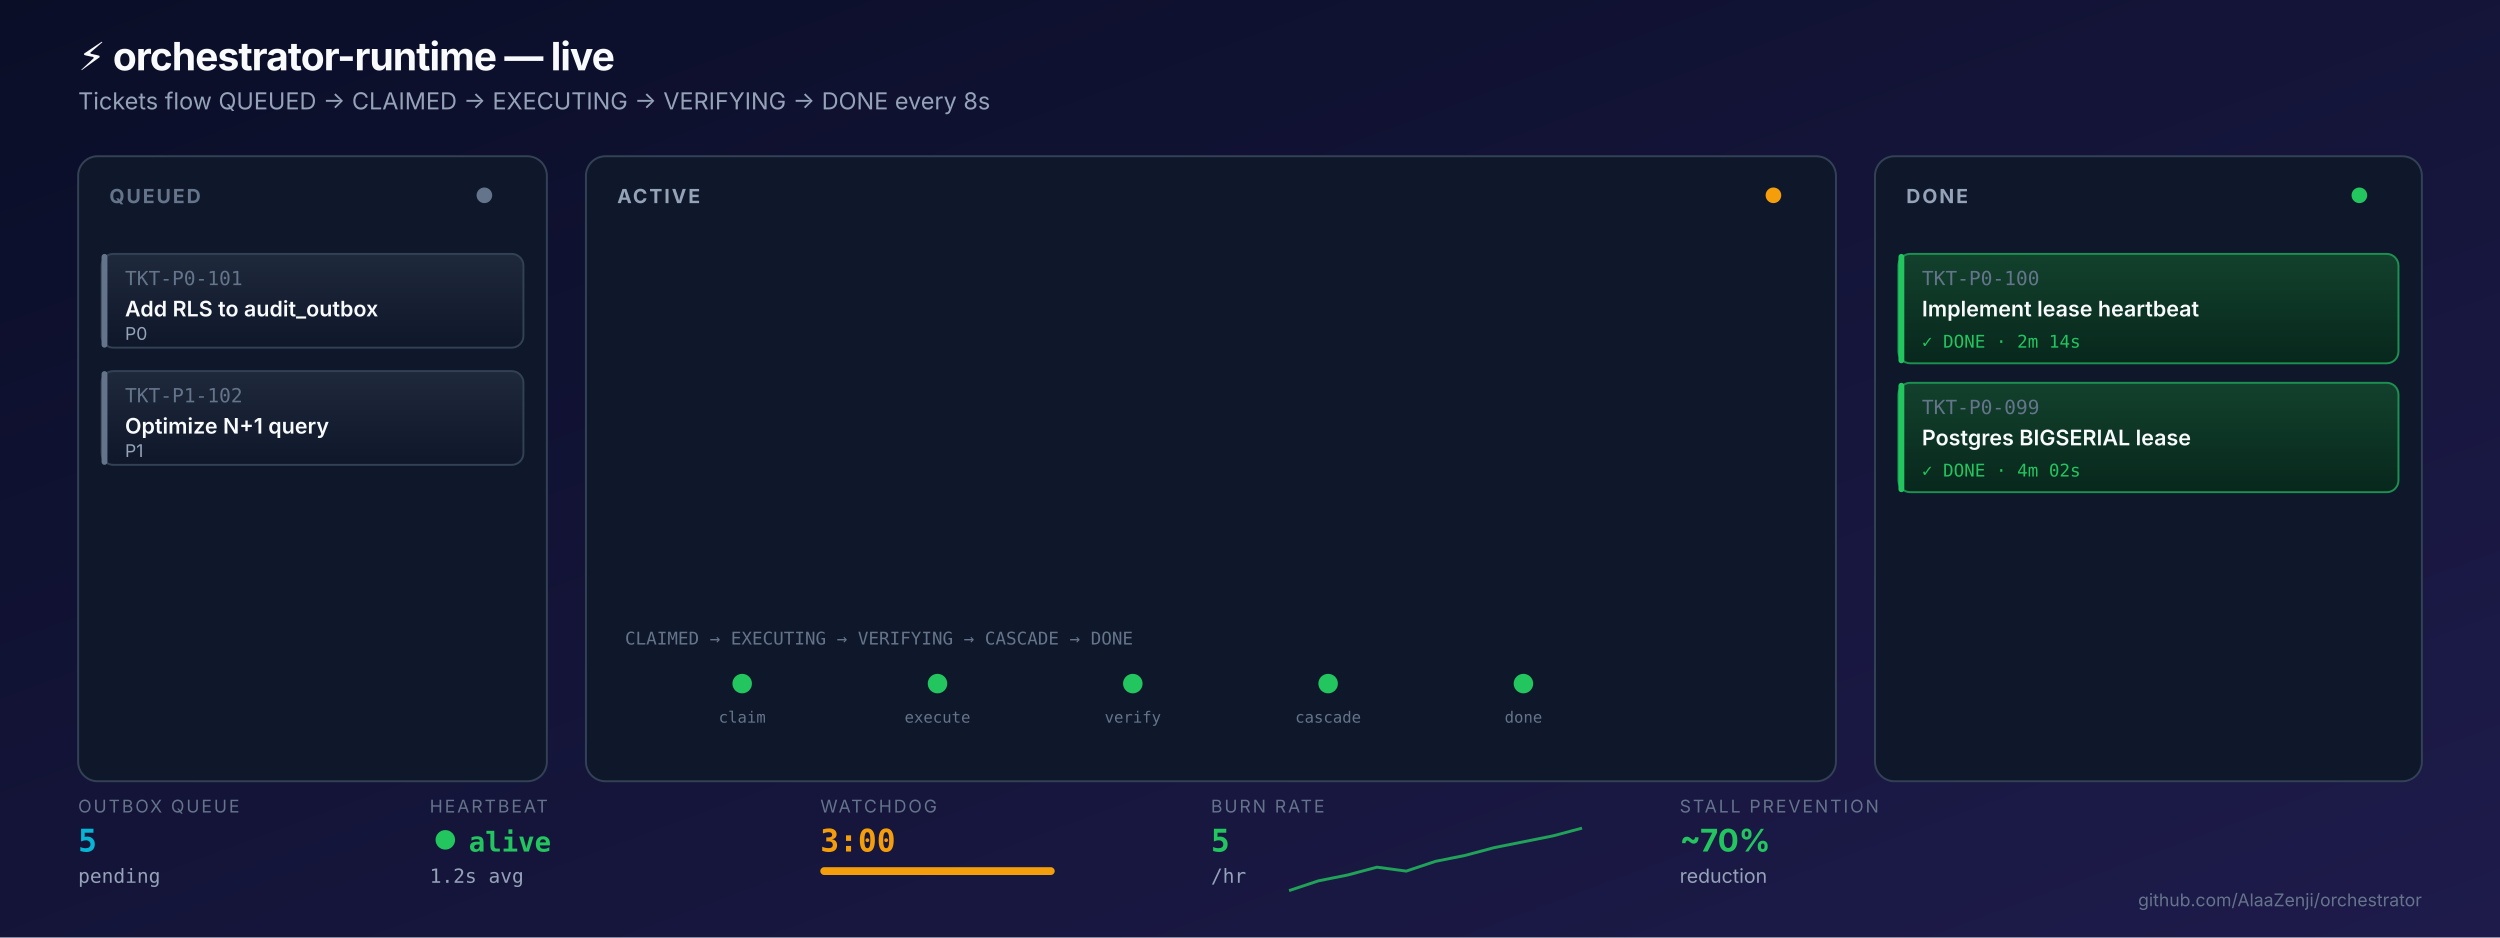
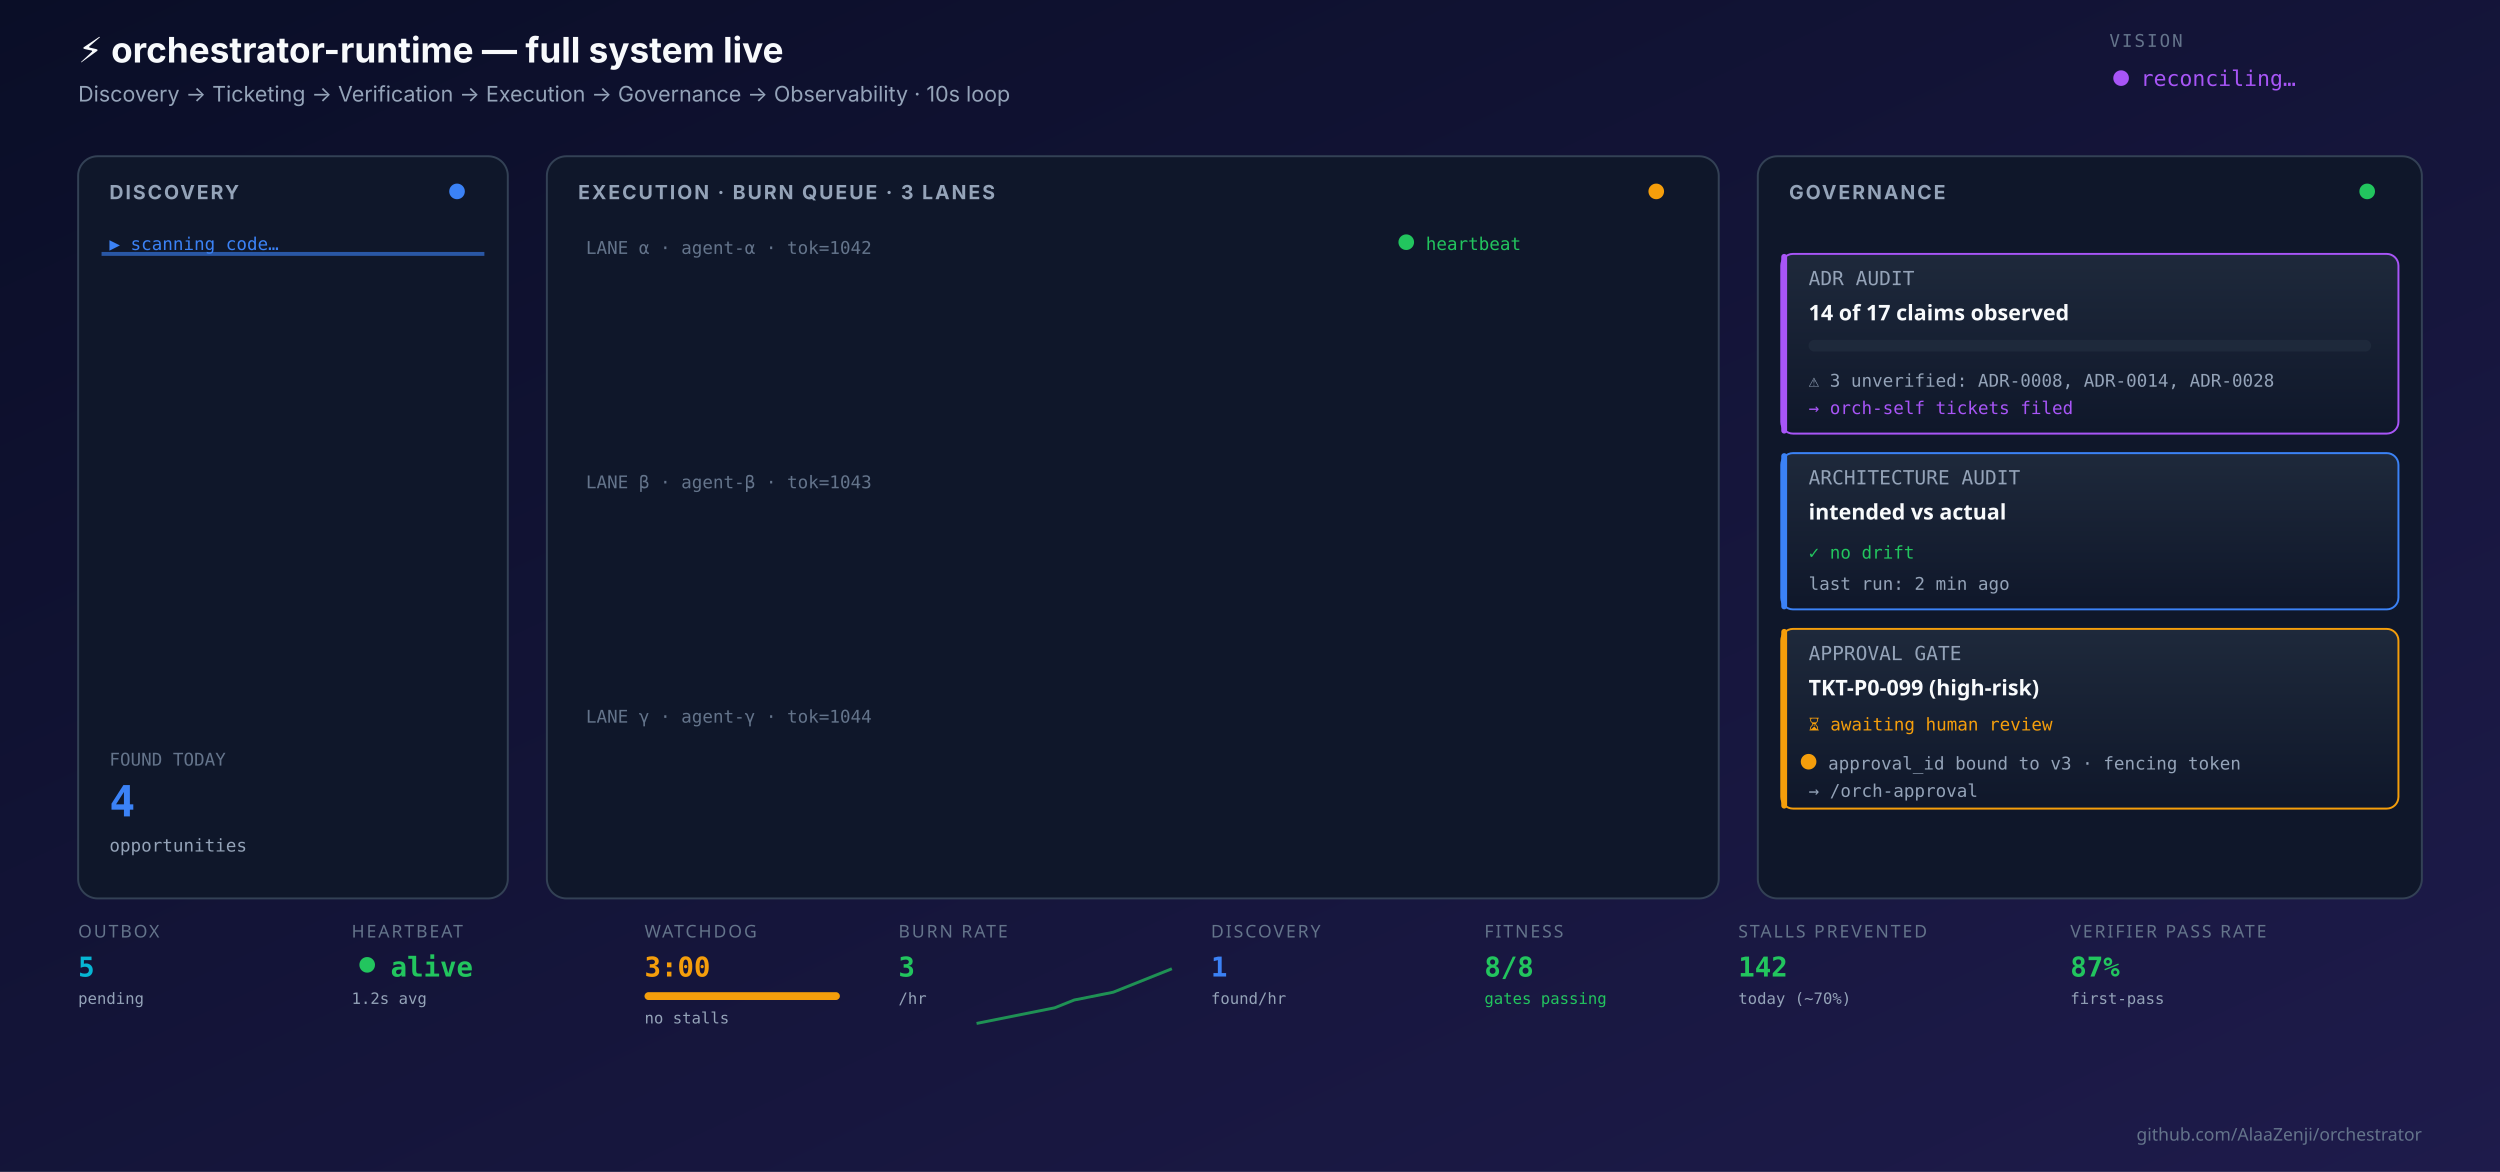
- <svg xmlns="http://www.w3.org/2000/svg" viewBox="0 0 1280 480" width="1280" height="480" role="img" aria-label="orchestrator-runtime live animation">
+ <svg xmlns="http://www.w3.org/2000/svg" viewBox="0 0 1280 600" width="1280" height="600" role="img" aria-label="orchestrator-runtime full system animation">
  <defs>
    <linearGradient id="bg" x1="0" y1="0" x2="1" y2="1">
      <stop offset="0%" stop-color="#0a0e27" />
      <stop offset="100%" stop-color="#1e1b4b" />
    </linearGradient>
    <linearGradient id="card-default" x1="0" y1="0" x2="0" y2="1">
      <stop offset="0%" stop-color="#1e293b" />
      <stop offset="100%" stop-color="#0f172a" />
    </linearGradient>
    <linearGradient id="card-claimed" x1="0" y1="0" x2="0" y2="1">
      <stop offset="0%" stop-color="#1e3a8a" />
      <stop offset="100%" stop-color="#172554" />
    </linearGradient>
    <linearGradient id="card-executing" x1="0" y1="0" x2="0" y2="1">
      <stop offset="0%" stop-color="#78350f" />
      <stop offset="100%" stop-color="#451a03" />
    </linearGradient>
    <linearGradient id="card-verifying" x1="0" y1="0" x2="0" y2="1">
      <stop offset="0%" stop-color="#155e75" />
      <stop offset="100%" stop-color="#083344" />
    </linearGradient>
    <linearGradient id="card-done" x1="0" y1="0" x2="0" y2="1">
      <stop offset="0%" stop-color="#14532d" />
      <stop offset="100%" stop-color="#052e16" />
    </linearGradient>
-     <filter id="glow">
-       <feGaussianBlur stdDeviation="2" />
-     </filter>
  </defs>
-   <rect width="1280" height="480" fill="url(#bg)" />
-   <text x="40" y="36" font-family="-apple-system, system-ui, sans-serif" font-size="20" font-weight="700" fill="#f8fafc" letter-spacing="-0.5">
-     ⚡ orchestrator-runtime — live
+   <rect width="1280" height="600" fill="url(#bg)" />
+   <text x="40" y="32" font-family="-apple-system, system-ui, sans-serif" font-size="18" font-weight="700" fill="#f8fafc">
+     ⚡ orchestrator-runtime — full system live
  </text>
-   <text x="40" y="56" font-family="-apple-system, system-ui, sans-serif" font-size="12" fill="#94a3b8">
-     Tickets flow QUEUED → CLAIMED → EXECUTING → VERIFYING → DONE every 8s
+   <text x="40" y="52" font-family="-apple-system, system-ui, sans-serif" font-size="11" fill="#94a3b8">
+     Discovery → Ticketing → Verification → Execution → Governance → Observability · 10s loop
  </text>
+   <g transform="translate(1080, 24)">
+     <text x="0" y="0" font-family="monospace" font-size="9" fill="#64748b" letter-spacing="1">VISION</text>
+     <circle cx="6" cy="16" r="4" fill="#a855f7">
+       <animate attributeName="opacity" values="1;0.4;1" dur="2s" repeatCount="indefinite" />
+     </circle>
+     <text x="16" y="20" font-family="monospace" font-size="11" fill="#a855f7">reconciling…</text>
+   </g>
  <g transform="translate(40, 80)">
-     <rect width="240" height="320" rx="10" fill="#0f172a" stroke="#334155" stroke-width="1" />
-     <text x="16" y="24" font-family="-apple-system, system-ui, sans-serif" font-size="10" font-weight="700" fill="#64748b" letter-spacing="1">QUEUED</text>
-     <circle cx="208" cy="20" r="4" fill="#64748b" />
-     <g transform="translate(12, 50)">
-       <rect width="216" height="48" rx="6" fill="url(#card-default)" stroke="#334155" stroke-width="1" />
-       <rect width="3" height="48" rx="1.5" fill="#64748b" />
-       <text x="12" y="16" font-family="monospace" font-size="10" fill="#64748b">TKT-P0-101</text>
-       <text x="12" y="32" font-family="-apple-system, system-ui, sans-serif" font-size="11" fill="#f8fafc" font-weight="600">Add RLS to audit_outbox</text>
-       <text x="12" y="44" font-family="-apple-system, system-ui, sans-serif" font-size="9" fill="#94a3b8">P0</text>
-     </g>
-     <g transform="translate(12, 110)">
-       <rect width="216" height="48" rx="6" fill="url(#card-default)" stroke="#334155" stroke-width="1" />
-       <rect width="3" height="48" rx="1.5" fill="#64748b" />
-       <text x="12" y="16" font-family="monospace" font-size="10" fill="#64748b">TKT-P1-102</text>
-       <text x="12" y="32" font-family="-apple-system, system-ui, sans-serif" font-size="11" fill="#f8fafc" font-weight="600">Optimize N+1 query</text>
-       <text x="12" y="44" font-family="-apple-system, system-ui, sans-serif" font-size="9" fill="#94a3b8">P1</text>
-     </g>
-     <g opacity="0">
-       <animate attributeName="opacity" values="0;1;1;0" keyTimes="0;0.1;0.85;1" dur="8s" repeatCount="indefinite" />
-       <animateTransform attributeName="transform" type="translate" values="12,170; 12,170; 12,170; -300,170" keyTimes="0;0.1;0.85;1" dur="8s" repeatCount="indefinite" />
-       <rect width="216" height="48" rx="6" fill="url(#card-default)" stroke="#334155" stroke-width="1" />
-       <rect width="3" height="48" rx="1.5" fill="#64748b" />
-       <text x="12" y="16" font-family="monospace" font-size="10" fill="#64748b">TKT-P0-103</text>
-       <text x="12" y="32" font-family="-apple-system, system-ui, sans-serif" font-size="11" fill="#f8fafc" font-weight="600">Cache invalidation</text>
-       <text x="12" y="44" font-family="-apple-system, system-ui, sans-serif" font-size="9" fill="#94a3b8">P0</text>
-     </g>
-   </g>
-   <g transform="translate(300, 80)">
-     <rect width="640" height="320" rx="10" fill="#0f172a" stroke="#334155" stroke-width="1" />
-     <text x="16" y="24" font-family="-apple-system, system-ui, sans-serif" font-size="10" font-weight="700" fill="#94a3b8" letter-spacing="1">ACTIVE</text>
-     <circle cx="608" cy="20" r="4" fill="#f59e0b">
+     <rect width="220" height="380" rx="10" fill="#0f172a" stroke="#334155" stroke-width="1" />
+     <text x="16" y="22" font-family="-apple-system, system-ui, sans-serif" font-size="10" font-weight="700" fill="#94a3b8" letter-spacing="1">DISCOVERY</text>
+     <circle cx="194" cy="18" r="4" fill="#3b82f6">
+       <animate attributeName="opacity" values="1;0.3;1" dur="1.5s" repeatCount="indefinite" />
+     </circle>
+     <line x1="12" y1="50" x2="208" y2="50" stroke="#3b82f6" stroke-width="2" opacity="0.6">
+       <animate attributeName="y1" values="50;340;50" dur="3s" repeatCount="indefinite" />
+       <animate attributeName="y2" values="50;340;50" dur="3s" repeatCount="indefinite" />
+     </line>
+     <text x="16" y="48" font-family="monospace" font-size="9" fill="#3b82f6">▶ scanning code…</text>
+     <g opacity="0">
+       <animate attributeName="opacity" values="0;1;1;1" keyTimes="0;0.1;0.95;1" dur="10s" repeatCount="indefinite" />
+       <animateTransform attributeName="transform" type="translate" values="12,80; 12,80; 12,80; -250,80" keyTimes="0;0.1;0.95;1" dur="10s" repeatCount="indefinite" />
+       <rect width="196" height="42" rx="6" fill="url(#card-default)" stroke="#3b82f6" stroke-width="1" />
+       <rect width="3" height="42" rx="1.5" fill="#3b82f6" />
+       <text x="12" y="14" font-family="monospace" font-size="9" fill="#94a3b8">OPP-101</text>
+       <text x="12" y="28" font-family="system-ui, sans-serif" font-size="10" fill="#f8fafc" font-weight="600">TODO in lease.py:18</text>
+       <text x="12" y="40" font-family="monospace" font-size="8" fill="#94a3b8">scan complete → ticket factory</text>
+     </g>
+     <g opacity="0">
+       <animate attributeName="opacity" values="0;0;1;1;1" keyTimes="0;0.2;0.25;0.95;1" dur="10s" repeatCount="indefinite" />
+       <animateTransform attributeName="transform" type="translate" values="12,134; 12,134; 12,134; -250,134" keyTimes="0;0.25;0.95;1" dur="10s" repeatCount="indefinite" />
+       <rect width="196" height="42" rx="6" fill="url(#card-default)" stroke="#3b82f6" stroke-width="1" />
+       <rect width="3" height="42" rx="1.5" fill="#3b82f6" />
+       <text x="12" y="14" font-family="monospace" font-size="9" fill="#94a3b8">OPP-102</text>
+       <text x="12" y="28" font-family="system-ui, sans-serif" font-size="10" fill="#f8fafc" font-weight="600">Stale ticket TKT-P1-044</text>
+       <text x="12" y="40" font-family="monospace" font-size="8" fill="#94a3b8">DEPRECATED 30d ago</text>
+     </g>
+     <g opacity="0">
+       <animate attributeName="opacity" values="0;0;1;1;1" keyTimes="0;0.4;0.45;0.95;1" dur="10s" repeatCount="indefinite" />
+       <animateTransform attributeName="transform" type="translate" values="12,188; 12,188; 12,188; -250,188" keyTimes="0;0.45;0.95;1" dur="10s" repeatCount="indefinite" />
+       <rect width="196" height="42" rx="6" fill="url(#card-default)" stroke="#3b82f6" stroke-width="1" />
+       <rect width="3" height="42" rx="1.5" fill="#3b82f6" />
+       <text x="12" y="14" font-family="monospace" font-size="9" fill="#94a3b8">OPP-103</text>
+       <text x="12" y="28" font-family="system-ui, sans-serif" font-size="10" fill="#f8fafc" font-weight="600">[LEGAL WALL] in doc</text>
+       <text x="12" y="40" font-family="monospace" font-size="8" fill="#94a3b8">needs regulatory review</text>
+     </g>
+     <g opacity="0">
+       <animate attributeName="opacity" values="0;0;1;1;1" keyTimes="0;0.6;0.65;0.95;1" dur="10s" repeatCount="indefinite" />
+       <animateTransform attributeName="transform" type="translate" values="12,242; 12,242; 12,242; -250,242" keyTimes="0;0.65;0.95;1" dur="10s" repeatCount="indefinite" />
+       <rect width="196" height="42" rx="6" fill="url(#card-default)" stroke="#3b82f6" stroke-width="1" />
+       <rect width="3" height="42" rx="1.5" fill="#3b82f6" />
+       <text x="12" y="14" font-family="monospace" font-size="9" fill="#94a3b8">OPP-104</text>
+       <text x="12" y="28" font-family="system-ui, sans-serif" font-size="10" fill="#f8fafc" font-weight="600">Phase P3 not in tickets</text>
+       <text x="12" y="40" font-family="monospace" font-size="8" fill="#94a3b8">mentioned in README</text>
+     </g>
+     <text x="16" y="312" font-family="monospace" font-size="9" fill="#64748b">FOUND TODAY</text>
+     <text x="16" y="338" font-family="monospace" font-size="22" font-weight="700" fill="#3b82f6">
+       <animate attributeName="textContent" values="0;1;2;3;4" keyTimes="0;0.25;0.5;0.75;1" dur="10s" repeatCount="indefinite" />4
+     </text>
+     <text x="16" y="356" font-family="monospace" font-size="9" fill="#94a3b8">opportunities</text>
+   </g>
+   <g transform="translate(280, 80)">
+     <rect width="600" height="380" rx="10" fill="#0f172a" stroke="#334155" stroke-width="1" />
+     <text x="16" y="22" font-family="-apple-system, system-ui, sans-serif" font-size="10" font-weight="700" fill="#94a3b8" letter-spacing="1">EXECUTION · BURN QUEUE · 3 LANES</text>
+     <circle cx="568" cy="18" r="4" fill="#f59e0b">
      <animate attributeName="opacity" values="1;0.3;1" dur="1s" repeatCount="indefinite" />
    </circle>
-     <g opacity="0">
-       <animate attributeName="opacity" values="0;1;1;0" keyTimes="0;0.05;0.15;0.16" dur="8s" repeatCount="indefinite" />
-       <animateTransform attributeName="transform" type="translate" values="-260,40; -260,40; -260,40; -260,40" keyTimes="0;0.05;0.15;1" dur="8s" repeatCount="indefinite" />
-       <rect width="608" height="80" rx="6" fill="url(#card-claimed)" stroke="#3b82f6" stroke-width="1.5" />
-       <rect width="4" height="80" rx="2" fill="#3b82f6" />
+     <text x="20" y="50" font-family="monospace" font-size="9" fill="#64748b">LANE α · agent-α · tok=1042</text>
+     <text x="20" y="170" font-family="monospace" font-size="9" fill="#64748b">LANE β · agent-β · tok=1043</text>
+     <text x="20" y="290" font-family="monospace" font-size="9" fill="#64748b">LANE γ · agent-γ · tok=1044</text>
+     <g transform="translate(440, 44)">
+       <circle cx="0" cy="0" r="4" fill="#22c55e">
+         <animate attributeName="r" values="4;7;4" dur="1.2s" repeatCount="indefinite" />
+         <animate attributeName="opacity" values="1;0.5;1" dur="1.2s" repeatCount="indefinite" />
+       </circle>
+       <text x="10" y="4" font-family="monospace" font-size="9" fill="#22c55e">heartbeat</text>
+     </g>
+     <g opacity="0">
+       <animate attributeName="opacity" values="0;1;1;0" keyTimes="0;0.05;0.15;0.16" dur="10s" repeatCount="indefinite" />
+       <rect width="540" height="100" rx="6" fill="url(#card-claimed)" stroke="#3b82f6" stroke-width="1.5" />
+       <rect width="4" height="100" rx="2" fill="#3b82f6" />
      <text x="14" y="20" font-family="monospace" font-size="11" fill="#94a3b8">TKT-P0-103</text>
-       <text x="14" y="38" font-family="-apple-system, system-ui, sans-serif" font-size="13" fill="#f8fafc" font-weight="600">Cache invalidation</text>
-       <text x="14" y="58" font-family="monospace" font-size="10" fill="#3b82f6">CLAIMED · agent-α</text>
-       <text x="14" y="72" font-family="monospace" font-size="10" fill="#a855f7">fencing_token=1042</text>
-     </g>
-     <g opacity="0">
-       <animate attributeName="opacity" values="0;0;1;1;0;0" keyTimes="0;0.15;0.16;0.4;0.41;1" dur="8s" repeatCount="indefinite" />
-       <rect width="608" height="80" rx="6" fill="url(#card-executing)" stroke="#f59e0b" stroke-width="1.5">
+       <text x="14" y="40" font-family="system-ui, sans-serif" font-size="13" fill="#f8fafc" font-weight="600">Cache invalidation on tenant update</text>
+       <text x="14" y="60" font-family="monospace" font-size="10" fill="#3b82f6">CLAIMED · agent-α</text>
+       <text x="14" y="78" font-family="monospace" font-size="10" fill="#a855f7">fencing_token=1042</text>
+       <text x="14" y="92" font-family="monospace" font-size="9" fill="#94a3b8">estimated_effort: 4h</text>
+     </g>
+     <g opacity="0">
+       <animate attributeName="opacity" values="0;0;1;1;0;0" keyTimes="0;0.15;0.16;0.35;0.36;1" dur="10s" repeatCount="indefinite" />
+       <rect width="540" height="100" rx="6" fill="url(#card-executing)" stroke="#f59e0b" stroke-width="1.5">
        <animate attributeName="stroke-opacity" values="1;0.4;1" dur="0.8s" repeatCount="indefinite" />
      </rect>
-       <rect width="4" height="80" rx="2" fill="#f59e0b" />
+       <rect width="4" height="100" rx="2" fill="#f59e0b" />
      <text x="14" y="20" font-family="monospace" font-size="11" fill="#94a3b8">TKT-P0-103</text>
-       <text x="14" y="38" font-family="-apple-system, system-ui, sans-serif" font-size="13" fill="#f8fafc" font-weight="600">Cache invalidation</text>
-       <text x="14" y="58" font-family="monospace" font-size="10" fill="#f59e0b">EXECUTING · write-files-first</text>
-       <circle cx="580" cy="20" r="4" fill="#22c55e">
-         <animate attributeName="r" values="4;7;4" dur="1s" repeatCount="indefinite" begin="1s" />
-         <animate attributeName="opacity" values="1;0.5;1" dur="1s" repeatCount="indefinite" begin="1s" />
-       </circle>
-       <text x="560" y="22" font-family="monospace" font-size="9" fill="#22c55e">●</text>
-     </g>
-     <g opacity="0">
-       <animate attributeName="opacity" values="0;0;1;1;0;0" keyTimes="0;0.4;0.41;0.55;0.56;1" dur="8s" repeatCount="indefinite" />
-       <rect width="608" height="80" rx="6" fill="url(#card-verifying)" stroke="#06b6d4" stroke-width="1.5" />
-       <rect width="4" height="80" rx="2" fill="#06b6d4" />
+       <text x="14" y="40" font-family="system-ui, sans-serif" font-size="13" fill="#f8fafc" font-weight="600">Cache invalidation on tenant update</text>
+       <text x="14" y="60" font-family="monospace" font-size="10" fill="#f59e0b">EXECUTING · write-files-first</text>
+       <text x="14" y="78" font-family="monospace" font-size="9" fill="#94a3b8">→ wrote src/cache.py · wrote src/invalidate.ts</text>
+       <text x="14" y="92" font-family="monospace" font-size="9" fill="#22c55e">● heartbeat @ 1.2s</text>
+     </g>
+     <g opacity="0">
+       <animate attributeName="opacity" values="0;0;1;1;0;0" keyTimes="0;0.35;0.36;0.6;0.61;1" dur="10s" repeatCount="indefinite" />
+       <rect width="540" height="100" rx="6" fill="url(#card-verifying)" stroke="#06b6d4" stroke-width="1.5" />
+       <rect width="4" height="100" rx="2" fill="#06b6d4" />
      <text x="14" y="20" font-family="monospace" font-size="11" fill="#94a3b8">TKT-P0-103</text>
-       <text x="14" y="38" font-family="-apple-system, system-ui, sans-serif" font-size="13" fill="#f8fafc" font-weight="600">Cache invalidation</text>
-       <text x="14" y="55" font-family="monospace" font-size="10" fill="#06b6d4">VERIFYING · 3 lenses</text>
-       <g transform="translate(14, 64)">
-         <rect width="180" height="6" rx="3" fill="#1e293b" />
-         <rect width="180" height="6" rx="3" fill="#22c55e" opacity="0">
-           <animate attributeName="width" values="0;180" dur="0.6s" begin="3.2s; loop.end+0s" fill="freeze" />
+       <text x="14" y="40" font-family="system-ui, sans-serif" font-size="13" fill="#f8fafc" font-weight="600">Cache invalidation on tenant update</text>
+       <text x="14" y="58" font-family="monospace" font-size="10" fill="#06b6d4">VERIFYING · 3 lenses in parallel</text>
+       <g transform="translate(14, 70)">
+         <rect width="160" height="5" rx="2.5" fill="#1e293b" />
+         <rect width="160" height="5" rx="2.5" fill="#22c55e" opacity="0">
+           <animate attributeName="width" values="0;160" dur="0.5s" begin="3.5s" fill="freeze" />
        </rect>
-         <text x="186" y="6" font-family="monospace" font-size="9" fill="#22c55e">correctness</text>
-         <rect x="0" y="10" width="180" height="6" rx="3" fill="#1e293b" />
-         <rect x="0" y="10" width="180" height="6" rx="3" fill="#22c55e" opacity="0">
-           <animate attributeName="width" values="0;180" dur="0.6s" begin="3.4s; loop.end+0s" fill="freeze" />
+         <text x="170" y="5" font-family="monospace" font-size="9" fill="#22c55e">correctness ✓</text>
+         <rect x="0" y="10" width="160" height="5" rx="2.5" fill="#1e293b" />
+         <rect x="0" y="10" width="160" height="5" rx="2.5" fill="#22c55e" opacity="0">
+           <animate attributeName="width" values="0;160" dur="0.5s" begin="3.7s" fill="freeze" />
        </rect>
-         <text x="186" y="16" font-family="monospace" font-size="9" fill="#22c55e">per_tenant</text>
+         <text x="170" y="15" font-family="monospace" font-size="9" fill="#22c55e">per_tenant ✓</text>
+         <rect x="0" y="20" width="160" height="5" rx="2.5" fill="#1e293b" />
+         <rect x="0" y="20" width="160" height="5" rx="2.5" fill="#ef4444" opacity="0">
+           <animate attributeName="width" values="0;160" dur="0.5s" begin="3.9s" fill="freeze" />
+         </rect>
+         <text x="170" y="25" font-family="monospace" font-size="9" fill="#ef4444">failure_modes ✗</text>
      </g>
    </g>
    <g opacity="0">
-       <animate attributeName="opacity" values="0;0;1;1;0" keyTimes="0;0.55;0.56;0.7;0.71" dur="8s" repeatCount="indefinite" />
-       <rect width="608" height="80" rx="6" fill="url(#card-verifying)" stroke="#06b6d4" stroke-width="1.5" />
-       <rect width="4" height="80" rx="2" fill="#06b6d4" />
-       <text x="14" y="20" font-family="monospace" font-size="11" fill="#94a3b8">TKT-P0-103</text>
-       <text x="14" y="38" font-family="-apple-system, system-ui, sans-serif" font-size="13" fill="#f8fafc" font-weight="600">Outbox cascade (5 sub-actions)</text>
-       <g transform="translate(14, 50)" font-family="monospace" font-size="10">
-         <text x="0" y="10" fill="#22c55e">
-           <tspan>✓ frontmatter</tspan>
-           <animate attributeName="fill" values="#64748b;#22c55e" dur="0.1s" begin="4.5s" fill="freeze" />
+       <animate attributeName="opacity" values="0;0;1;1;0;0" keyTimes="0;0.45;0.46;0.55;0.56;1" dur="10s" repeatCount="indefinite" />
+       <rect width="540" height="100" rx="6" fill="url(#card-verifying)" stroke="#06b6d4" stroke-width="1.5" />
+       <rect width="4" height="100" rx="2" fill="#06b6d4" />
+       <text x="14" y="20" font-family="monospace" font-size="11" fill="#94a3b8">TKT-P0-103 · CASCADE</text>
+       <text x="14" y="38" font-family="monospace" font-size="10" fill="#06b6d4">retried · loop-until-PASS (retry 1/3)</text>
+       <g transform="translate(14, 52)" font-family="monospace" font-size="10">
+         <text x="0" y="0" fill="#22c55e">✓ frontmatter</text>
+         <text x="120" y="0" fill="#22c55e">✓ tickets-index</text>
+         <text x="240" y="0" fill="#22c55e">✓ progress-log</text>
+         <text x="360" y="0" fill="#64748b">
+           <tspan>○ state-md</tspan>
+           <animate attributeName="fill" values="#64748b;#22c55e" dur="0.1s" begin="5.2s" fill="freeze" />
        </text>
-         <text x="100" y="10" fill="#64748b">
-           <tspan>✓ tickets-index</tspan>
-           <animate attributeName="fill" values="#64748b;#22c55e" dur="0.1s" begin="4.7s" fill="freeze" />
-         </text>
-         <text x="200" y="10" fill="#64748b">
-           <tspan>○ progress-log</tspan>
-           <animate attributeName="fill" values="#64748b;#22c55e" dur="0.1s" begin="4.9s" fill="freeze" />
-         </text>
-         <text x="300" y="10" fill="#64748b">
-           <tspan>○ state-md</tspan>
-           <animate attributeName="fill" values="#64748b;#22c55e" dur="0.1s" begin="5.1s" fill="freeze" />
-         </text>
-         <text x="400" y="10" fill="#64748b">
+         <text x="440" y="0" fill="#64748b">
          <tspan>○ commit</tspan>
-           <animate attributeName="fill" values="#64748b;#22c55e" dur="0.1s" begin="5.3s" fill="freeze" />
+           <animate attributeName="fill" values="#64748b;#22c55e" dur="0.1s" begin="5.4s" fill="freeze" />
        </text>
      </g>
-     </g>
-     <g opacity="0">
-       <animate attributeName="opacity" values="0;0;1;1;0;0" keyTimes="0;0.25;0.26;0.4;0.41;1" dur="8s" repeatCount="indefinite" />
-       <rect width="608" height="80" rx="6" fill="url(#card-claimed)" stroke="#3b82f6" stroke-width="1.5" />
-       <rect width="4" height="80" rx="2" fill="#3b82f6" />
+       <text x="14" y="80" font-family="monospace" font-size="9" fill="#22c55e">→ DONE</text>
+     </g>
+     <g opacity="0">
+       <animate attributeName="opacity" values="0;0;1;1;0;0" keyTimes="0;0.2;0.21;0.5;0.51;1" dur="10s" repeatCount="indefinite" />
+       <rect width="540" height="100" rx="6" fill="url(#card-executing)" stroke="#f59e0b" stroke-width="1.5" />
+       <rect width="4" height="100" rx="2" fill="#f59e0b" />
      <text x="14" y="20" font-family="monospace" font-size="11" fill="#94a3b8">TKT-P1-104</text>
-       <text x="14" y="38" font-family="-apple-system, system-ui, sans-serif" font-size="13" fill="#f8fafc" font-weight="600">Multi-tenant FK enforcement</text>
-       <text x="14" y="58" font-family="monospace" font-size="10" fill="#3b82f6">CLAIMED · agent-β</text>
-       <text x="14" y="72" font-family="monospace" font-size="10" fill="#a855f7">fencing_token=1043</text>
-     </g>
-     <g opacity="0">
-       <animate attributeName="opacity" values="0;0;1;1;0;0" keyTimes="0;0.4;0.41;0.6;0.61;1" dur="8s" repeatCount="indefinite" />
-       <rect width="608" height="80" rx="6" fill="url(#card-executing)" stroke="#f59e0b" stroke-width="1.5">
-         <animate attributeName="stroke-opacity" values="1;0.4;1" dur="0.8s" repeatCount="indefinite" begin="3s" />
+       <text x="14" y="40" font-family="system-ui, sans-serif" font-size="13" fill="#f8fafc" font-weight="600">Multi-tenant FK enforcement</text>
+       <text x="14" y="60" font-family="monospace" font-size="10" fill="#f59e0b">EXECUTING · agent-β · tok=1043</text>
+       <text x="14" y="78" font-family="monospace" font-size="9" fill="#94a3b8">→ wrote db/migrations/V024__fk.sql</text>
+       <text x="14" y="92" font-family="monospace" font-size="9" fill="#22c55e">● heartbeat @ 1.4s</text>
+     </g>
+     <g opacity="0">
+       <animate attributeName="opacity" values="0;0;1;1;0;0" keyTimes="0;0.4;0.41;0.7;0.71;1" dur="10s" repeatCount="indefinite" />
+       <rect width="540" height="100" rx="6" fill="url(#card-claimed)" stroke="#3b82f6" stroke-width="1.5" />
+       <rect width="4" height="100" rx="2" fill="#3b82f6" />
+       <text x="14" y="20" font-family="monospace" font-size="11" fill="#94a3b8">TKT-P2-105</text>
+       <text x="14" y="40" font-family="system-ui, sans-serif" font-size="13" fill="#f8fafc" font-weight="600">Refactor burn_queue error handling</text>
+       <text x="14" y="60" font-family="monospace" font-size="10" fill="#3b82f6">CLAIMED · agent-γ · tok=1044</text>
+       <text x="14" y="78" font-family="monospace" font-size="10" fill="#a855f7">fencing_token=1044</text>
+       <text x="14" y="92" font-family="monospace" font-size="9" fill="#94a3b8">estimated_effort: 8h</text>
+     </g>
+   </g>
+   <g transform="translate(900, 80)">
+     <rect width="340" height="380" rx="10" fill="#0f172a" stroke="#334155" stroke-width="1" />
+     <text x="16" y="22" font-family="-apple-system, system-ui, sans-serif" font-size="10" font-weight="700" fill="#94a3b8" letter-spacing="1">GOVERNANCE</text>
+     <circle cx="312" cy="18" r="4" fill="#22c55e" />
+     <g transform="translate(12, 50)">
+       <rect width="316" height="92" rx="6" fill="url(#card-default)" stroke="#a855f7" stroke-width="1" />
+       <rect width="3" height="92" rx="1.5" fill="#a855f7" />
+       <text x="14" y="16" font-family="monospace" font-size="10" fill="#94a3b8">ADR AUDIT</text>
+       <text x="14" y="34" font-family="system-ui, sans-serif" font-size="11" fill="#f8fafc" font-weight="600">14 of 17 claims observed</text>
+       <rect x="14" y="44" width="288" height="6" rx="3" fill="#1e293b" />
+       <rect x="14" y="44" width="0" height="6" rx="3" fill="#a855f7">
+         <animate attributeName="width" values="0;240" dur="2s" begin="0s" fill="freeze" />
      </rect>
-       <rect width="4" height="80" rx="2" fill="#f59e0b" />
-       <text x="14" y="20" font-family="monospace" font-size="11" fill="#94a3b8">TKT-P1-104</text>
-       <text x="14" y="38" font-family="-apple-system, system-ui, sans-serif" font-size="13" fill="#f8fafc" font-weight="600">Multi-tenant FK enforcement</text>
-       <text x="14" y="58" font-family="monospace" font-size="10" fill="#f59e0b">EXECUTING · write-files-first</text>
-     </g>
-     <g opacity="0">
-       <animate attributeName="opacity" values="0;0;1;1;0;0" keyTimes="0;0.6;0.61;0.78;0.79;1" dur="8s" repeatCount="indefinite" />
-       <rect width="608" height="80" rx="6" fill="url(#card-verifying)" stroke="#06b6d4" stroke-width="1.5" />
-       <rect width="4" height="80" rx="2" fill="#06b6d4" />
-       <text x="14" y="20" font-family="monospace" font-size="11" fill="#94a3b8">TKT-P1-104</text>
-       <text x="14" y="38" font-family="-apple-system, system-ui, sans-serif" font-size="13" fill="#f8fafc" font-weight="600">Multi-tenant FK enforcement</text>
-       <text x="14" y="55" font-family="monospace" font-size="10" fill="#06b6d4">VERIFYING · 3 lenses</text>
-       <g transform="translate(14, 64)">
-         <rect width="180" height="6" rx="3" fill="#1e293b" />
-         <rect width="180" height="6" rx="3" fill="#22c55e" opacity="0">
-           <animate attributeName="width" values="0;180" dur="0.6s" begin="5.2s" fill="freeze" />
-         </rect>
-         <text x="186" y="6" font-family="monospace" font-size="9" fill="#22c55e">correctness</text>
-         <rect x="0" y="10" width="180" height="6" rx="3" fill="#1e293b" />
-         <rect x="0" y="10" width="180" height="6" rx="3" fill="#22c55e" opacity="0">
-           <animate attributeName="width" values="0;180" dur="0.6s" begin="5.4s" fill="freeze" />
-         </rect>
-         <text x="186" y="16" font-family="monospace" font-size="9" fill="#22c55e">per_tenant</text>
-       </g>
-     </g>
-     <g opacity="0">
-       <animate attributeName="opacity" values="0;0;1;1;0;0" keyTimes="0;0.5;0.51;0.65;0.66;1" dur="8s" repeatCount="indefinite" />
-       <rect width="608" height="80" rx="6" fill="url(#card-claimed)" stroke="#3b82f6" stroke-width="1.5" />
-       <rect width="4" height="80" rx="2" fill="#3b82f6" />
-       <text x="14" y="20" font-family="monospace" font-size="11" fill="#94a3b8">TKT-P2-105</text>
-       <text x="14" y="38" font-family="-apple-system, system-ui, sans-serif" font-size="13" fill="#f8fafc" font-weight="600">Refactor burn_queue errors</text>
-       <text x="14" y="58" font-family="monospace" font-size="10" fill="#3b82f6">CLAIMED · agent-γ</text>
-       <text x="14" y="72" font-family="monospace" font-size="10" fill="#a855f7">fencing_token=1044</text>
-     </g>
-     <g transform="translate(20, 250)">
-       <text x="0" y="0" font-family="monospace" font-size="9" fill="#64748b">CLAIMED → EXECUTING → VERIFYING → CASCADE → DONE</text>
-       <g transform="translate(0, 20)">
-         <circle cx="60" cy="0" r="5" fill="#22c55e">
-           <animate attributeName="opacity" values="0.3;1;0.3" dur="2s" begin="0s" repeatCount="indefinite" />
-         </circle>
-         <text x="60" y="20" font-family="monospace" font-size="8" fill="#64748b" text-anchor="middle">claim</text>
-         <circle cx="160" cy="0" r="5" fill="#22c55e">
-           <animate attributeName="opacity" values="0.3;1;0.3" dur="2s" begin="0.4s" repeatCount="indefinite" />
-         </circle>
-         <text x="160" y="20" font-family="monospace" font-size="8" fill="#64748b" text-anchor="middle">execute</text>
-         <circle cx="260" cy="0" r="5" fill="#22c55e">
-           <animate attributeName="opacity" values="0.3;1;0.3" dur="2s" begin="0.8s" repeatCount="indefinite" />
-         </circle>
-         <text x="260" y="20" font-family="monospace" font-size="8" fill="#64748b" text-anchor="middle">verify</text>
-         <circle cx="360" cy="0" r="5" fill="#22c55e">
-           <animate attributeName="opacity" values="0.3;1;0.3" dur="2s" begin="1.2s" repeatCount="indefinite" />
-         </circle>
-         <text x="360" y="20" font-family="monospace" font-size="8" fill="#64748b" text-anchor="middle">cascade</text>
-         <circle cx="460" cy="0" r="5" fill="#22c55e">
-           <animate attributeName="opacity" values="0.3;1;0.3" dur="2s" begin="1.6s" repeatCount="indefinite" />
-         </circle>
-         <text x="460" y="20" font-family="monospace" font-size="8" fill="#64748b" text-anchor="middle">done</text>
-       </g>
-     </g>
-   </g>
-   <g transform="translate(960, 80)">
-     <rect width="280" height="320" rx="10" fill="#0f172a" stroke="#334155" stroke-width="1" />
-     <text x="16" y="24" font-family="-apple-system, system-ui, sans-serif" font-size="10" font-weight="700" fill="#94a3b8" letter-spacing="1">DONE</text>
-     <circle cx="248" cy="20" r="4" fill="#22c55e" />
-     <g transform="translate(12, 50)">
-       <rect width="256" height="56" rx="6" fill="url(#card-done)" stroke="#22c55e" stroke-width="1" opacity="0.7" />
-       <rect width="3" height="56" rx="1.5" fill="#22c55e" />
-       <text x="12" y="16" font-family="monospace" font-size="10" fill="#64748b">TKT-P0-100</text>
-       <text x="12" y="32" font-family="-apple-system, system-ui, sans-serif" font-size="11" fill="#f8fafc" font-weight="600">Implement lease heartbeat</text>
-       <text x="12" y="48" font-family="monospace" font-size="9" fill="#22c55e">✓ DONE · 2m 14s</text>
-     </g>
-     <g transform="translate(12, 116)">
-       <rect width="256" height="56" rx="6" fill="url(#card-done)" stroke="#22c55e" stroke-width="1" opacity="0.7" />
-       <rect width="3" height="56" rx="1.5" fill="#22c55e" />
-       <text x="12" y="16" font-family="monospace" font-size="10" fill="#64748b">TKT-P0-099</text>
-       <text x="12" y="32" font-family="-apple-system, system-ui, sans-serif" font-size="11" fill="#f8fafc" font-weight="600">Postgres BIGSERIAL lease</text>
-       <text x="12" y="48" font-family="monospace" font-size="9" fill="#22c55e">✓ DONE · 4m 02s</text>
-     </g>
-     <g opacity="0">
-       <animate attributeName="opacity" values="0;0;0.7;0.7" keyTimes="0;0.75;0.76;1" dur="8s" repeatCount="indefinite" />
-       <animateTransform attributeName="transform" type="translate" values="320,182; 320,182; 12,182; 12,182" keyTimes="0;0.75;0.76;1" dur="8s" repeatCount="indefinite" />
-       <rect width="256" height="56" rx="6" fill="url(#card-done)" stroke="#22c55e" stroke-width="1" opacity="0.7" />
-       <rect width="3" height="56" rx="1.5" fill="#22c55e" />
-       <text x="12" y="16" font-family="monospace" font-size="10" fill="#64748b">TKT-P0-103</text>
-       <text x="12" y="32" font-family="-apple-system, system-ui, sans-serif" font-size="11" fill="#f8fafc" font-weight="600">Cache invalidation</text>
-       <text x="12" y="48" font-family="monospace" font-size="9" fill="#22c55e">✓ DONE · 6.8s</text>
-     </g>
-     <g opacity="0">
-       <animate attributeName="opacity" values="0;0;0.7;0.7;0" keyTimes="0;0.85;0.86;0.95;1" dur="8s" repeatCount="indefinite" />
-       <animateTransform attributeName="transform" type="translate" values="320,248; 320,248; 12,248; 12,248; 320,248" keyTimes="0;0.85;0.86;0.95;1" dur="8s" repeatCount="indefinite" />
-       <rect width="256" height="56" rx="6" fill="url(#card-done)" stroke="#22c55e" stroke-width="1" opacity="0.7" />
-       <rect width="3" height="56" rx="1.5" fill="#22c55e" />
-       <text x="12" y="16" font-family="monospace" font-size="10" fill="#64748b">TKT-P1-104</text>
-       <text x="12" y="32" font-family="-apple-system, system-ui, sans-serif" font-size="11" fill="#f8fafc" font-weight="600">Multi-tenant FK enforcement</text>
-       <text x="12" y="48" font-family="monospace" font-size="9" fill="#22c55e">✓ DONE · 5.2s</text>
-     </g>
-   </g>
-   <g transform="translate(40, 416)">
+       <text x="14" y="68" font-family="monospace" font-size="9" fill="#94a3b8">⚠ 3 unverified: ADR-0008, ADR-0014, ADR-0028</text>
+       <text x="14" y="82" font-family="monospace" font-size="9" fill="#a855f7">→ orch-self tickets filed</text>
+     </g>
+     <g transform="translate(12, 152)">
+       <rect width="316" height="80" rx="6" fill="url(#card-default)" stroke="#3b82f6" stroke-width="1" />
+       <rect width="3" height="80" rx="1.5" fill="#3b82f6" />
+       <text x="14" y="16" font-family="monospace" font-size="10" fill="#94a3b8">ARCHITECTURE AUDIT</text>
+       <text x="14" y="34" font-family="system-ui, sans-serif" font-size="11" fill="#f8fafc" font-weight="600">intended vs actual</text>
+       <text x="14" y="54" font-family="monospace" font-size="9" fill="#22c55e">✓ no drift</text>
+       <text x="14" y="70" font-family="monospace" font-size="9" fill="#94a3b8">last run: 2 min ago</text>
+     </g>
+     <g transform="translate(12, 242)">
+       <rect width="316" height="92" rx="6" fill="url(#card-default)" stroke="#f59e0b" stroke-width="1" />
+       <rect width="3" height="92" rx="1.5" fill="#f59e0b" />
+       <text x="14" y="16" font-family="monospace" font-size="10" fill="#94a3b8">APPROVAL GATE</text>
+       <text x="14" y="34" font-family="system-ui, sans-serif" font-size="11" fill="#f8fafc" font-weight="600">TKT-P0-099 (high-risk)</text>
+       <text x="14" y="52" font-family="monospace" font-size="9" fill="#f59e0b">⏳ awaiting human review</text>
+       <circle cx="14" cy="68" r="4" fill="#f59e0b">
+         <animate attributeName="opacity" values="1;0.3;1" dur="1s" repeatCount="indefinite" />
+         <animate attributeName="r" values="3;5;3" dur="1s" repeatCount="indefinite" />
+       </circle>
+       <text x="24" y="72" font-family="monospace" font-size="9" fill="#94a3b8">approval_id bound to v3 · fencing token</text>
+       <text x="14" y="86" font-family="monospace" font-size="9" fill="#94a3b8">→ /orch-approval</text>
+     </g>
+   </g>
+   <g transform="translate(40, 480)">
    <g transform="translate(0, 0)">
-       <text x="0" y="0" font-family="-apple-system, system-ui, sans-serif" font-size="9" fill="#64748b" letter-spacing="1">OUTBOX QUEUE</text>
-       <text x="0" y="20" font-family="monospace" font-size="16" font-weight="700" fill="#06b6d4">
-         <animate attributeName="opacity" values="0;1;1;1;0" keyTimes="0;0.55;0.6;0.7;0.71" dur="8s" repeatCount="indefinite" />5
-       </text>
-       <text x="0" y="36" font-family="monospace" font-size="10" fill="#94a3b8">pending</text>
-     </g>
-     <g transform="translate(180, 0)">
-       <text x="0" y="0" font-family="-apple-system, system-ui, sans-serif" font-size="9" fill="#64748b" letter-spacing="1">HEARTBEAT</text>
-       <circle cx="8" cy="14" r="5" fill="#22c55e">
+       <text x="0" y="0" font-family="system-ui, sans-serif" font-size="9" fill="#64748b" letter-spacing="1">OUTBOX</text>
+       <text x="0" y="20" font-family="monospace" font-size="14" font-weight="700" fill="#06b6d4">
+         <animate attributeName="opacity" values="0;1;1;1;0" keyTimes="0;0.45;0.6;0.55;0.56" dur="10s" repeatCount="indefinite" />5
+       </text>
+       <text x="0" y="34" font-family="monospace" font-size="8" fill="#94a3b8">pending</text>
+     </g>
+     <g transform="translate(140, 0)">
+       <text x="0" y="0" font-family="system-ui, sans-serif" font-size="9" fill="#64748b" letter-spacing="1">HEARTBEAT</text>
+       <circle cx="8" cy="14" r="4" fill="#22c55e">
        <animate attributeName="r" values="4;7;4" dur="1.2s" repeatCount="indefinite" />
        <animate attributeName="opacity" values="1;0.5;1" dur="1.2s" repeatCount="indefinite" />
      </circle>
      <text x="20" y="20" font-family="monospace" font-size="14" font-weight="600" fill="#22c55e">alive</text>
-       <text x="0" y="36" font-family="monospace" font-size="10" fill="#94a3b8">1.2s avg</text>
-     </g>
-     <g transform="translate(380, 0)">
-       <text x="0" y="0" font-family="-apple-system, system-ui, sans-serif" font-size="9" fill="#64748b" letter-spacing="1">WATCHDOG</text>
-       <text x="0" y="20" font-family="monospace" font-size="16" font-weight="700" fill="#f59e0b">3:00</text>
-       <rect x="0" y="28" width="120" height="4" rx="2" fill="#1e293b" />
-       <rect x="0" y="28" width="120" height="4" rx="2" fill="#f59e0b" />
+       <text x="0" y="34" font-family="monospace" font-size="8" fill="#94a3b8">1.2s avg</text>
+     </g>
+     <g transform="translate(290, 0)">
+       <text x="0" y="0" font-family="system-ui, sans-serif" font-size="9" fill="#64748b" letter-spacing="1">WATCHDOG</text>
+       <text x="0" y="20" font-family="monospace" font-size="14" font-weight="700" fill="#f59e0b">3:00</text>
+       <rect x="0" y="28" width="100" height="4" rx="2" fill="#1e293b" />
+       <rect x="0" y="28" width="100" height="4" rx="2" fill="#f59e0b" />
+       <text x="0" y="44" font-family="monospace" font-size="8" fill="#94a3b8">no stalls</text>
+     </g>
+     <g transform="translate(420, 0)">
+       <text x="0" y="0" font-family="system-ui, sans-serif" font-size="9" fill="#64748b" letter-spacing="1">BURN RATE</text>
+       <text x="0" y="20" font-family="monospace" font-size="14" font-weight="700" fill="#22c55e">
+         <animate attributeName="textContent" values="3;4;5;6;7" keyTimes="0;0.3;0.6;0.8;1" dur="10s" repeatCount="indefinite" />3
+       </text>
+       <text x="0" y="34" font-family="monospace" font-size="8" fill="#94a3b8">/hr</text>
+       <polyline points="40,44 50,42 60,40 70,38 80,36 90,32 100,30 110,28 120,24 130,20 140,16" fill="none" stroke="#22c55e" stroke-width="1.5" opacity="0.7" />
    </g>
    <g transform="translate(580, 0)">
-       <text x="0" y="0" font-family="-apple-system, system-ui, sans-serif" font-size="9" fill="#64748b" letter-spacing="1">BURN RATE</text>
-       <text x="0" y="20" font-family="monospace" font-size="16" font-weight="700" fill="#22c55e">
-         <animate attributeName="textContent" values="2;3;4;5" keyTimes="0;0.4;0.7;0.9" dur="8s" repeatCount="indefinite" />5
-       </text>
-       <text x="0" y="36" font-family="monospace" font-size="10" fill="#94a3b8">/hr</text>
-       <polyline points="40,40 55,35 70,32 85,28 100,30 115,25 130,22 145,18 160,15 175,12 190,8" fill="none" stroke="#22c55e" stroke-width="1.5" opacity="0.8">
-         <animate attributeName="points" values="40,40 55,40 70,40 85,40 100,40 115,40 130,40 145,40 160,40 175,40 190,40;                          40,38 55,36 70,34 85,32 100,30 115,28 130,26 145,24 160,22 175,20 190,18;                          40,38 55,36 70,34 85,32 100,30 115,28 130,26 145,24 160,22 175,20 190,18" keyTimes="0;0.5;1" dur="8s" repeatCount="indefinite" />
-       </polyline>
-     </g>
-     <g transform="translate(820, 0)">
-       <text x="0" y="0" font-family="-apple-system, system-ui, sans-serif" font-size="9" fill="#64748b" letter-spacing="1">STALL PREVENTION</text>
-       <text x="0" y="20" font-family="-apple-system, system-ui, sans-serif" font-size="16" font-weight="700" fill="#22c55e">~70%</text>
-       <text x="0" y="36" font-family="-apple-system, system-ui, sans-serif" font-size="10" fill="#94a3b8">reduction</text>
-     </g>
-   </g>
-   <text x="1240" y="464" font-family="-apple-system, system-ui, sans-serif" font-size="9" fill="#64748b" text-anchor="end">
+       <text x="0" y="0" font-family="system-ui, sans-serif" font-size="9" fill="#64748b" letter-spacing="1">DISCOVERY</text>
+       <text x="0" y="20" font-family="monospace" font-size="14" font-weight="700" fill="#3b82f6">
+         <animate attributeName="textContent" values="1;2;3;4" keyTimes="0;0.4;0.7;0.9" dur="10s" repeatCount="indefinite" />1
+       </text>
+       <text x="0" y="34" font-family="monospace" font-size="8" fill="#94a3b8">found/hr</text>
+     </g>
+     <g transform="translate(720, 0)">
+       <text x="0" y="0" font-family="system-ui, sans-serif" font-size="9" fill="#64748b" letter-spacing="1">FITNESS</text>
+       <text x="0" y="20" font-family="monospace" font-size="14" font-weight="700" fill="#22c55e">8/8</text>
+       <text x="0" y="34" font-family="monospace" font-size="8" fill="#22c55e">gates passing</text>
+     </g>
+     <g transform="translate(850, 0)">
+       <text x="0" y="0" font-family="system-ui, sans-serif" font-size="9" fill="#64748b" letter-spacing="1">STALLS PREVENTED</text>
+       <text x="0" y="20" font-family="monospace" font-size="14" font-weight="700" fill="#22c55e">
+         <animate attributeName="textContent" values="142;147;152;157;162" keyTimes="0;0.25;0.5;0.75;1" dur="10s" repeatCount="indefinite" />142
+       </text>
+       <text x="0" y="34" font-family="monospace" font-size="8" fill="#94a3b8">today (~70%)</text>
+     </g>
+     <g transform="translate(1020, 0)">
+       <text x="0" y="0" font-family="system-ui, sans-serif" font-size="9" fill="#64748b" letter-spacing="1">VERIFIER PASS RATE</text>
+       <text x="0" y="20" font-family="monospace" font-size="14" font-weight="700" fill="#22c55e">87%</text>
+       <text x="0" y="34" font-family="monospace" font-size="8" fill="#94a3b8">first-pass</text>
+     </g>
+   </g>
+   <text x="1240" y="584" font-family="system-ui, sans-serif" font-size="9" fill="#64748b" text-anchor="end">
    github.com/AlaaZenji/orchestrator
  </text>
</svg>
